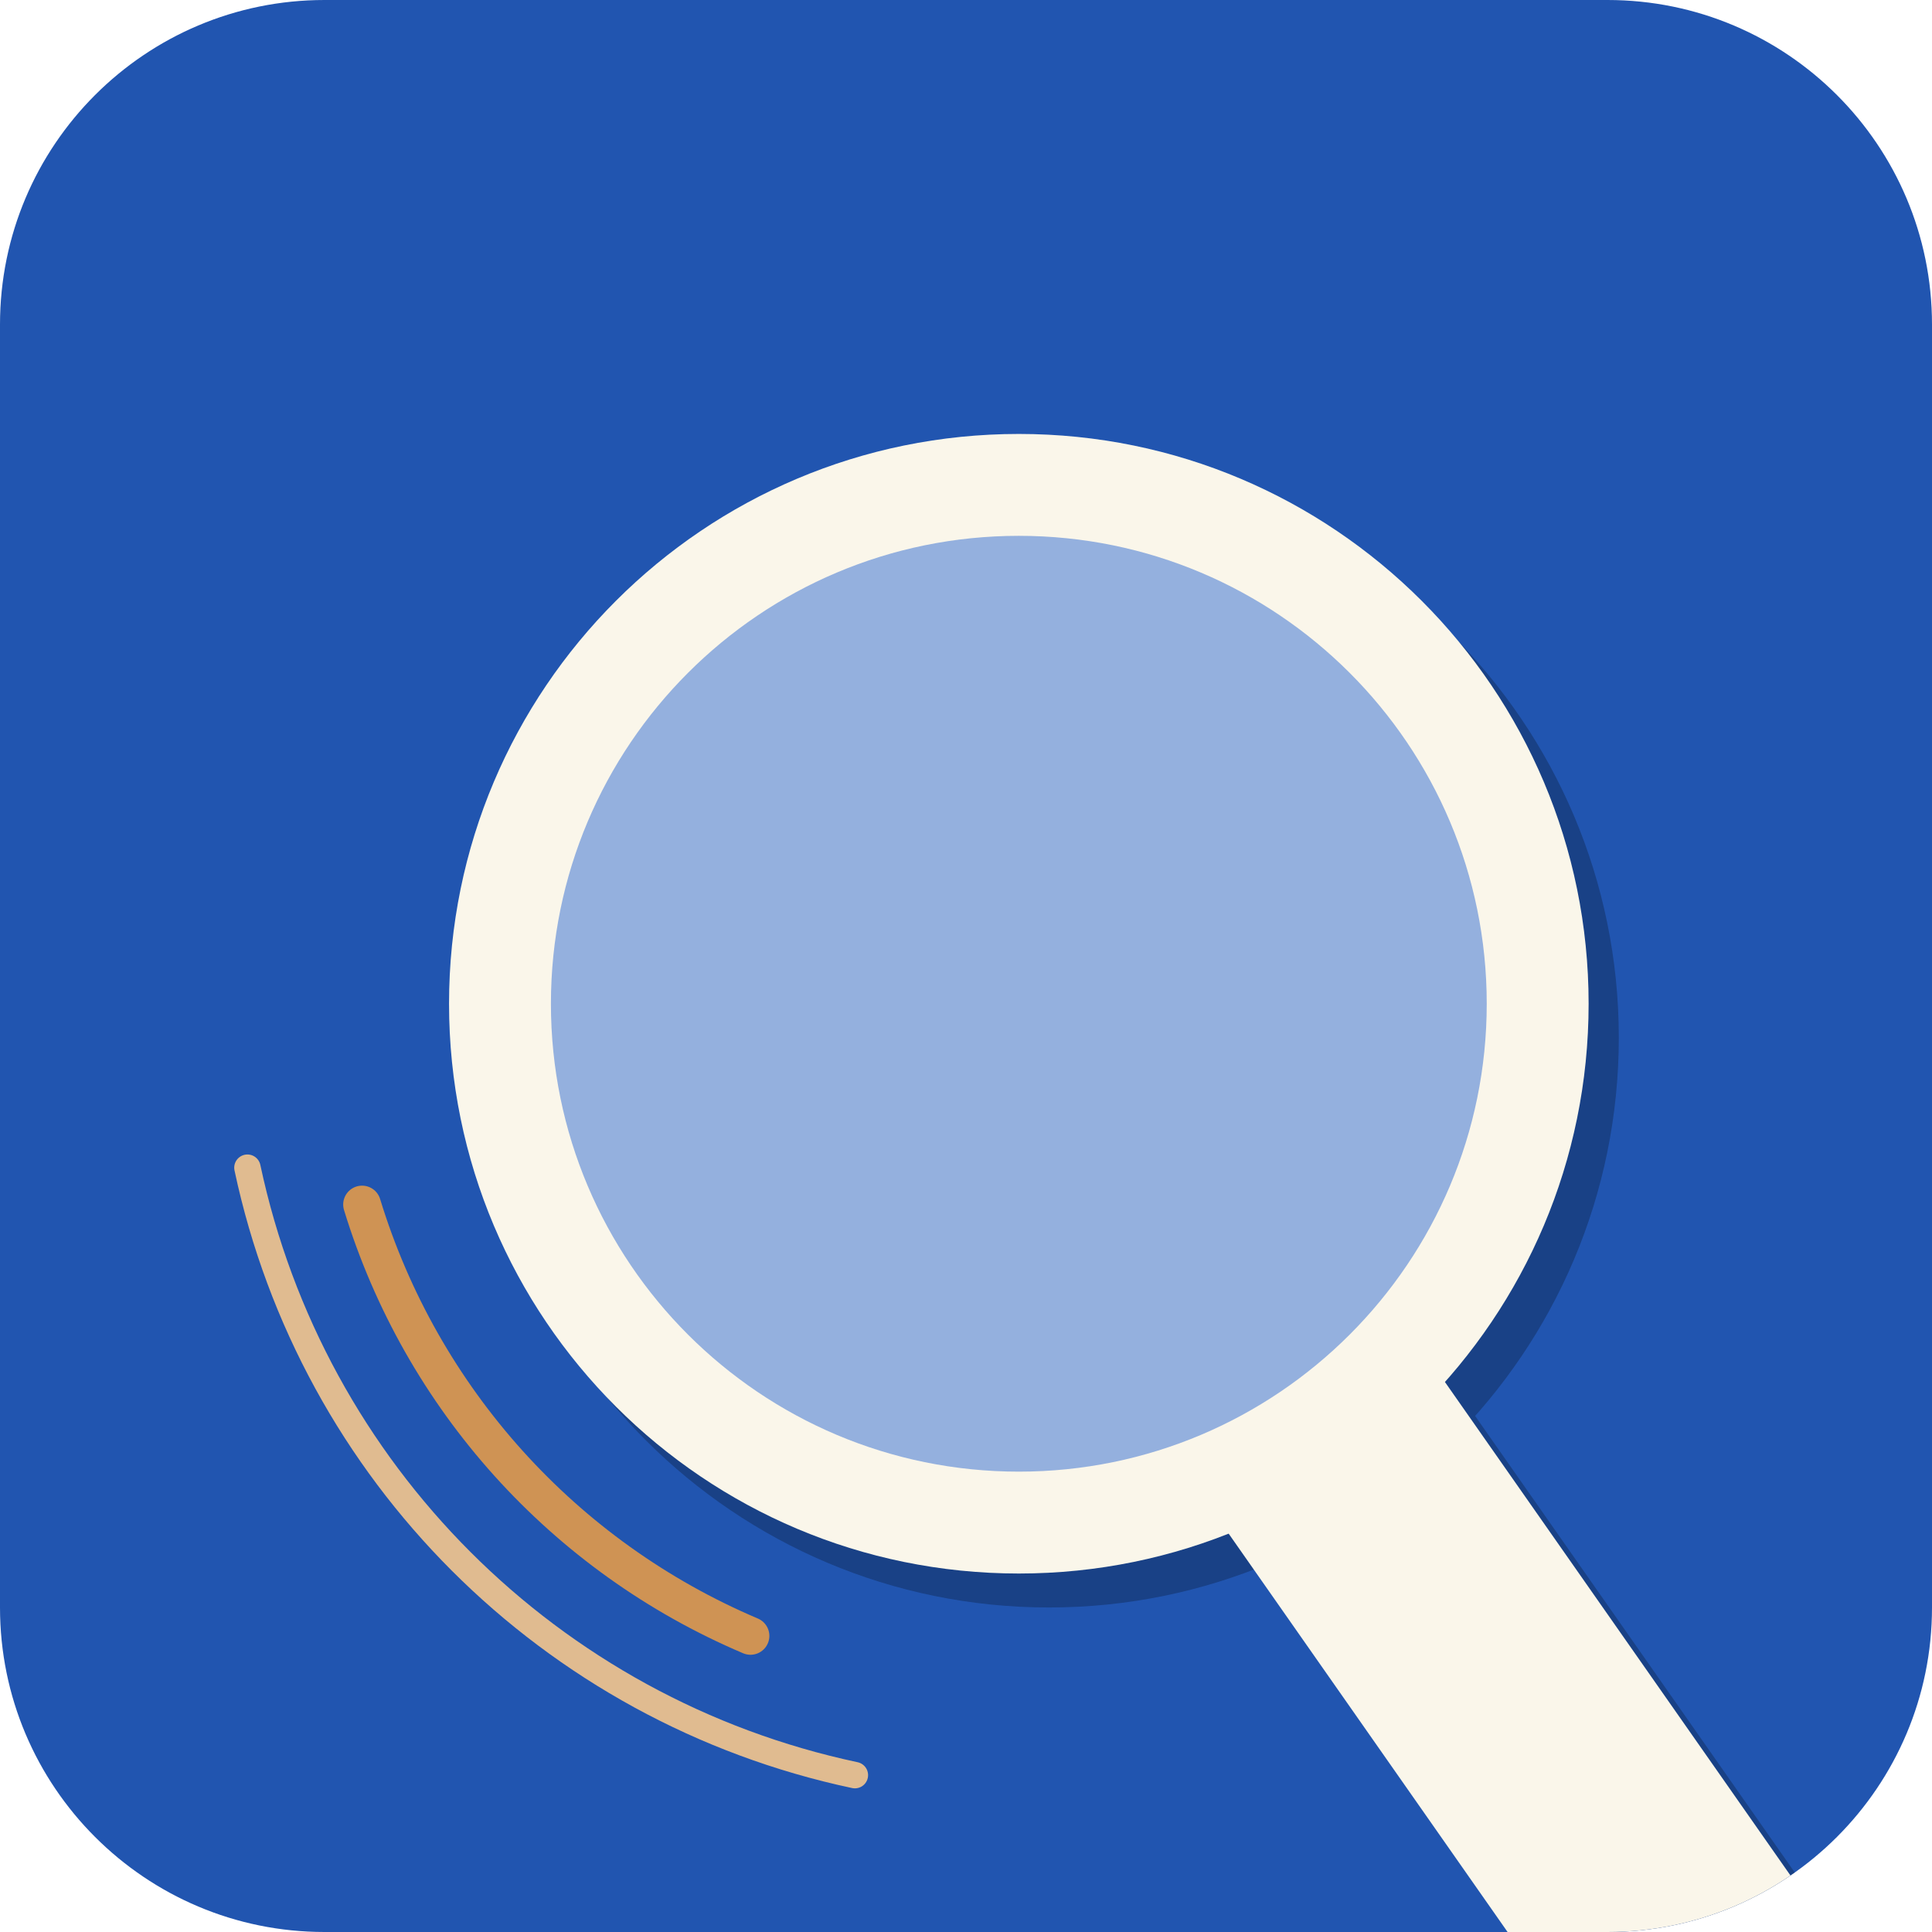
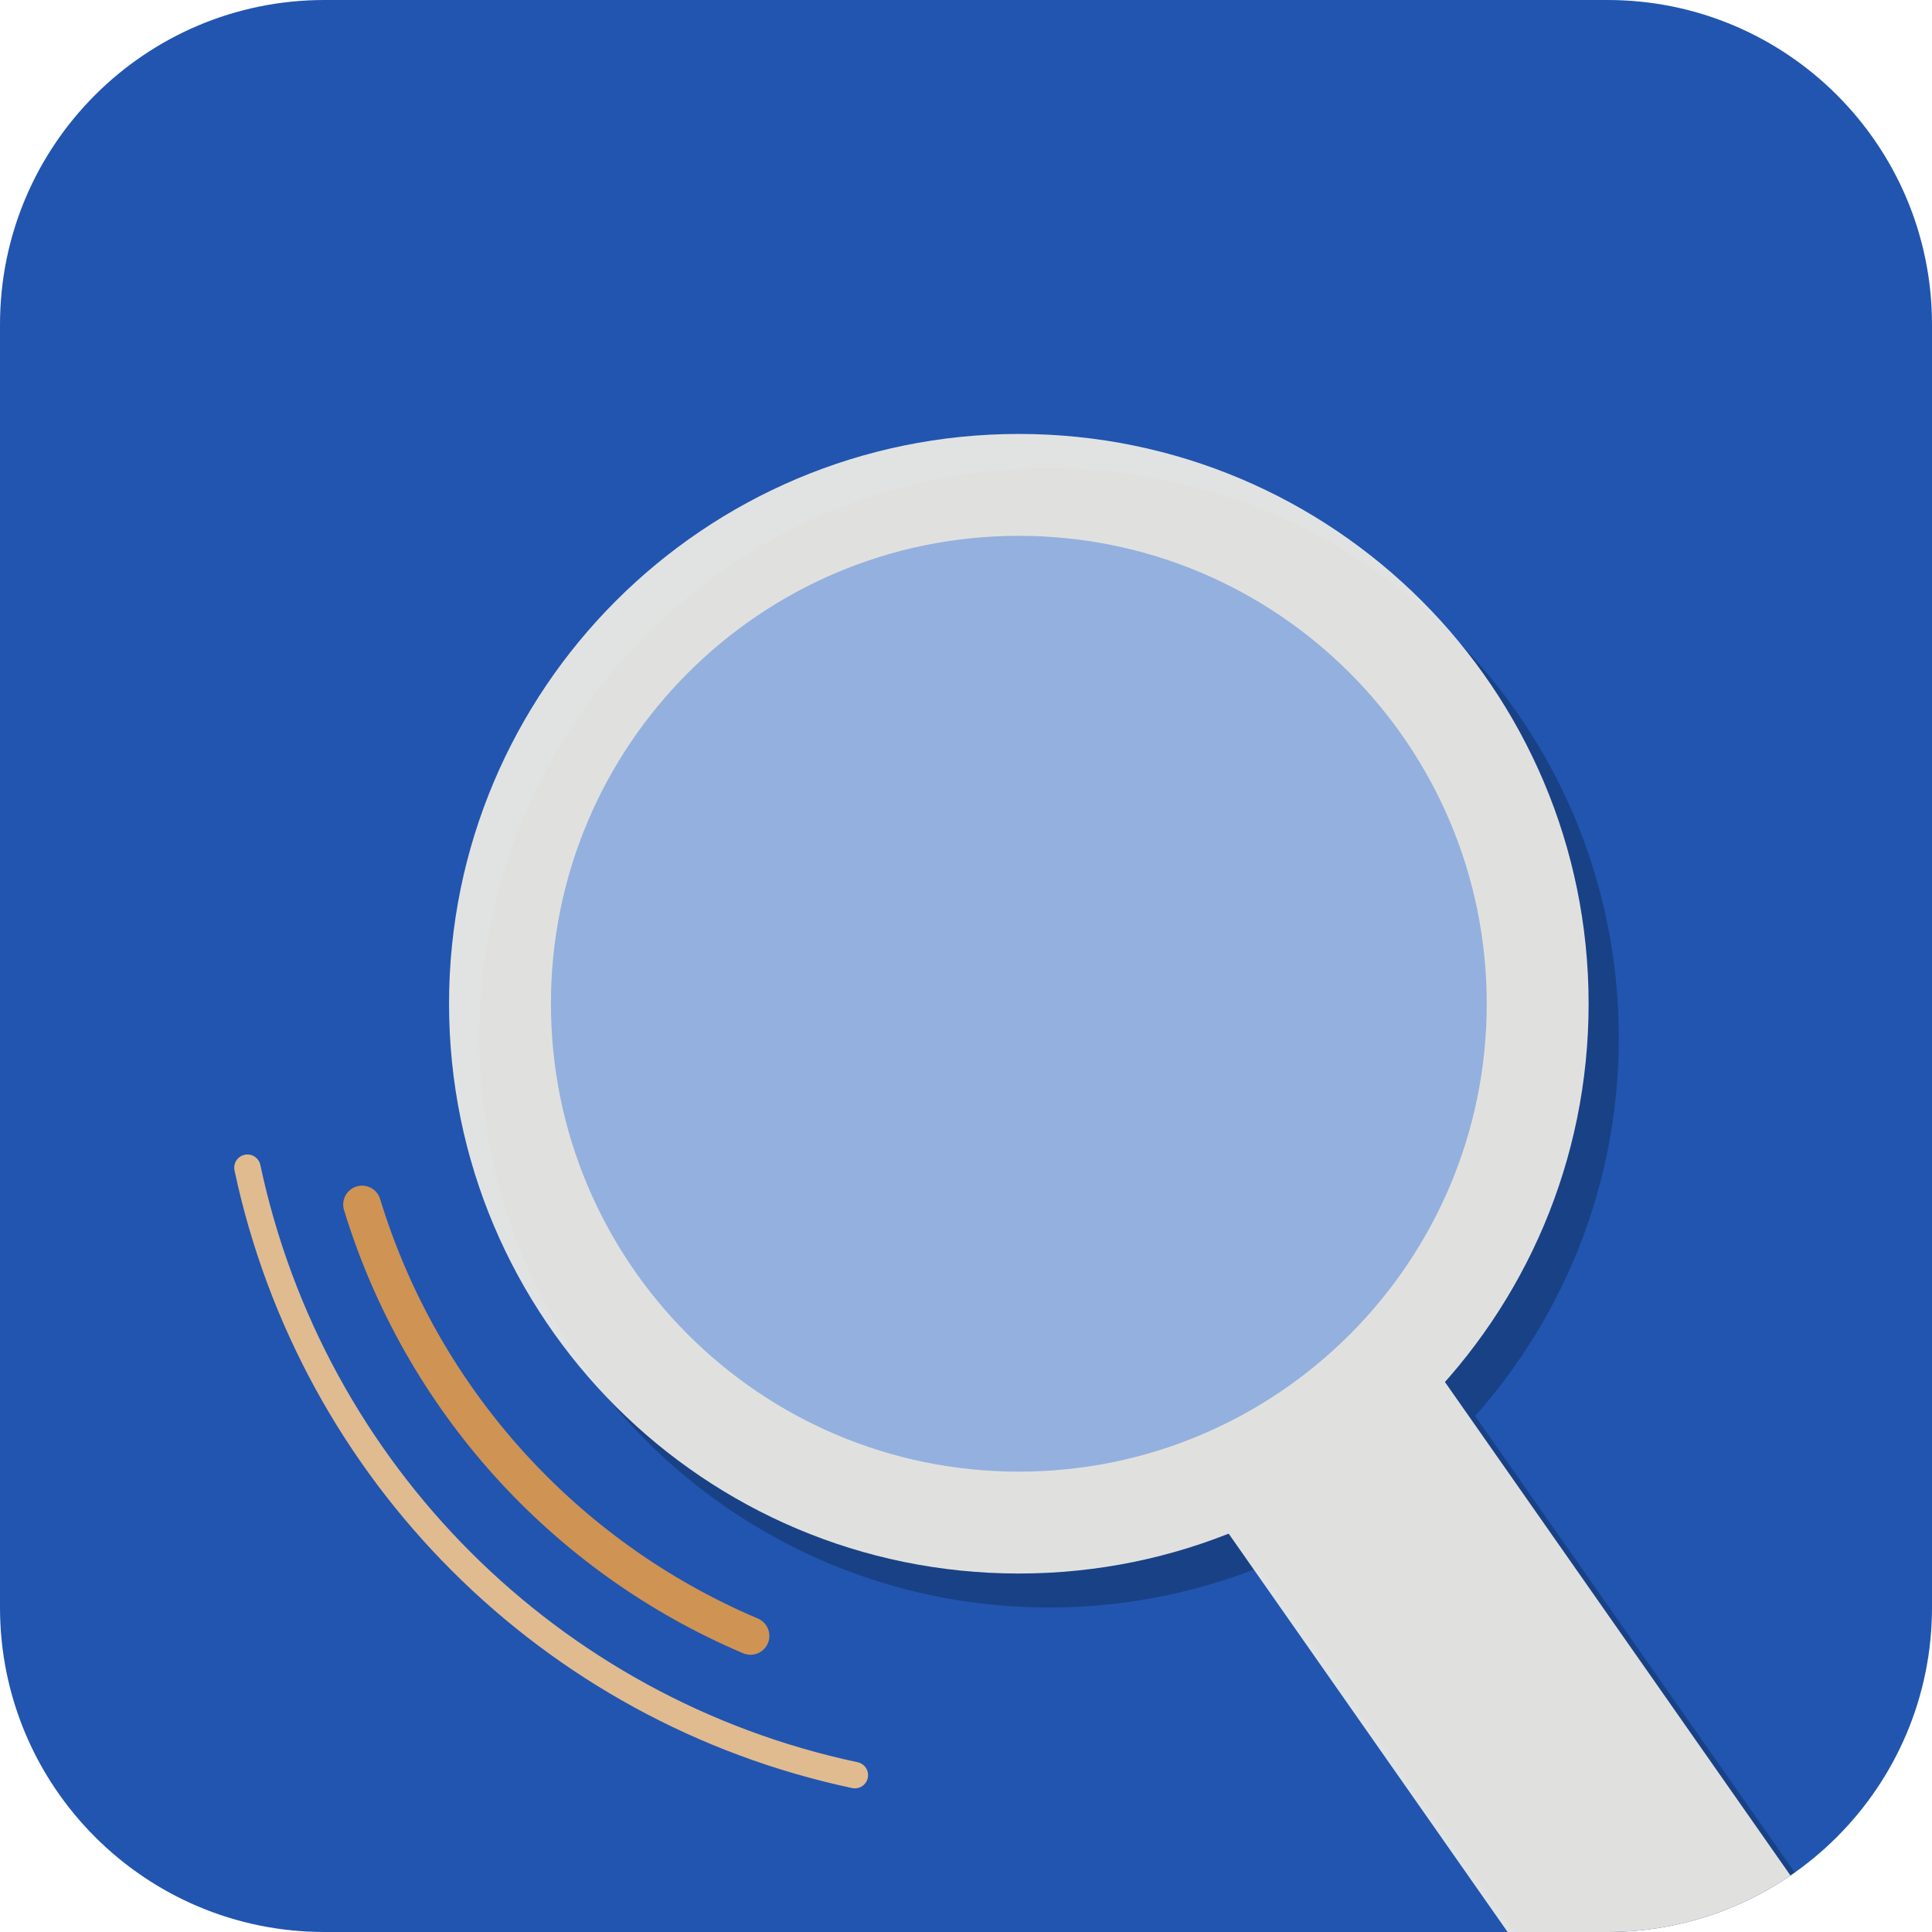
<svg xmlns="http://www.w3.org/2000/svg" viewBox="0 0 512 512">
  <defs>
    <clipPath id="tile">
      <rect width="512" height="512" rx="86" />
    </clipPath>
  </defs>
  <g clip-path="url(#tile)">
    <rect width="512" height="512" fill="#2155B0" />
    <path d="M198.89 433.53A182 182 0 0 1 95.95 319.21" fill="none" stroke="#CF9354" stroke-width="10" stroke-linecap="round" />
    <path d="M226.55 470.43A209 209 0 0 1 65.57 309.45" fill="none" stroke="#E0BB90" stroke-width="7" stroke-linecap="round" />
    <g opacity=".24" transform="translate(8 9)">
      <path d="M337.56 362.48 454.12 528.95" fill="none" stroke="#000" stroke-width="70" stroke-linecap="round" />
      <circle cx="270" cy="266" r="151" fill="#000" />
    </g>
-     <path d="M337.56 362.48 454.12 528.95" fill="none" stroke="#FAF6EA" stroke-width="70" stroke-linecap="round" />
-     <circle cx="270" cy="266" r="151" fill="#FAF6EA" />
+     <g opacity=".88">
+       <path d="M337.56 362.48 454.12 528.95" fill="none" stroke="#FAF6EA" stroke-width="70" stroke-linecap="round" />
+       <circle cx="270" cy="266" r="151" fill="#FAF6EA" />
+     </g>
    <circle cx="270" cy="266" r="124" fill="#94B0DE" />
  </g>
</svg>
